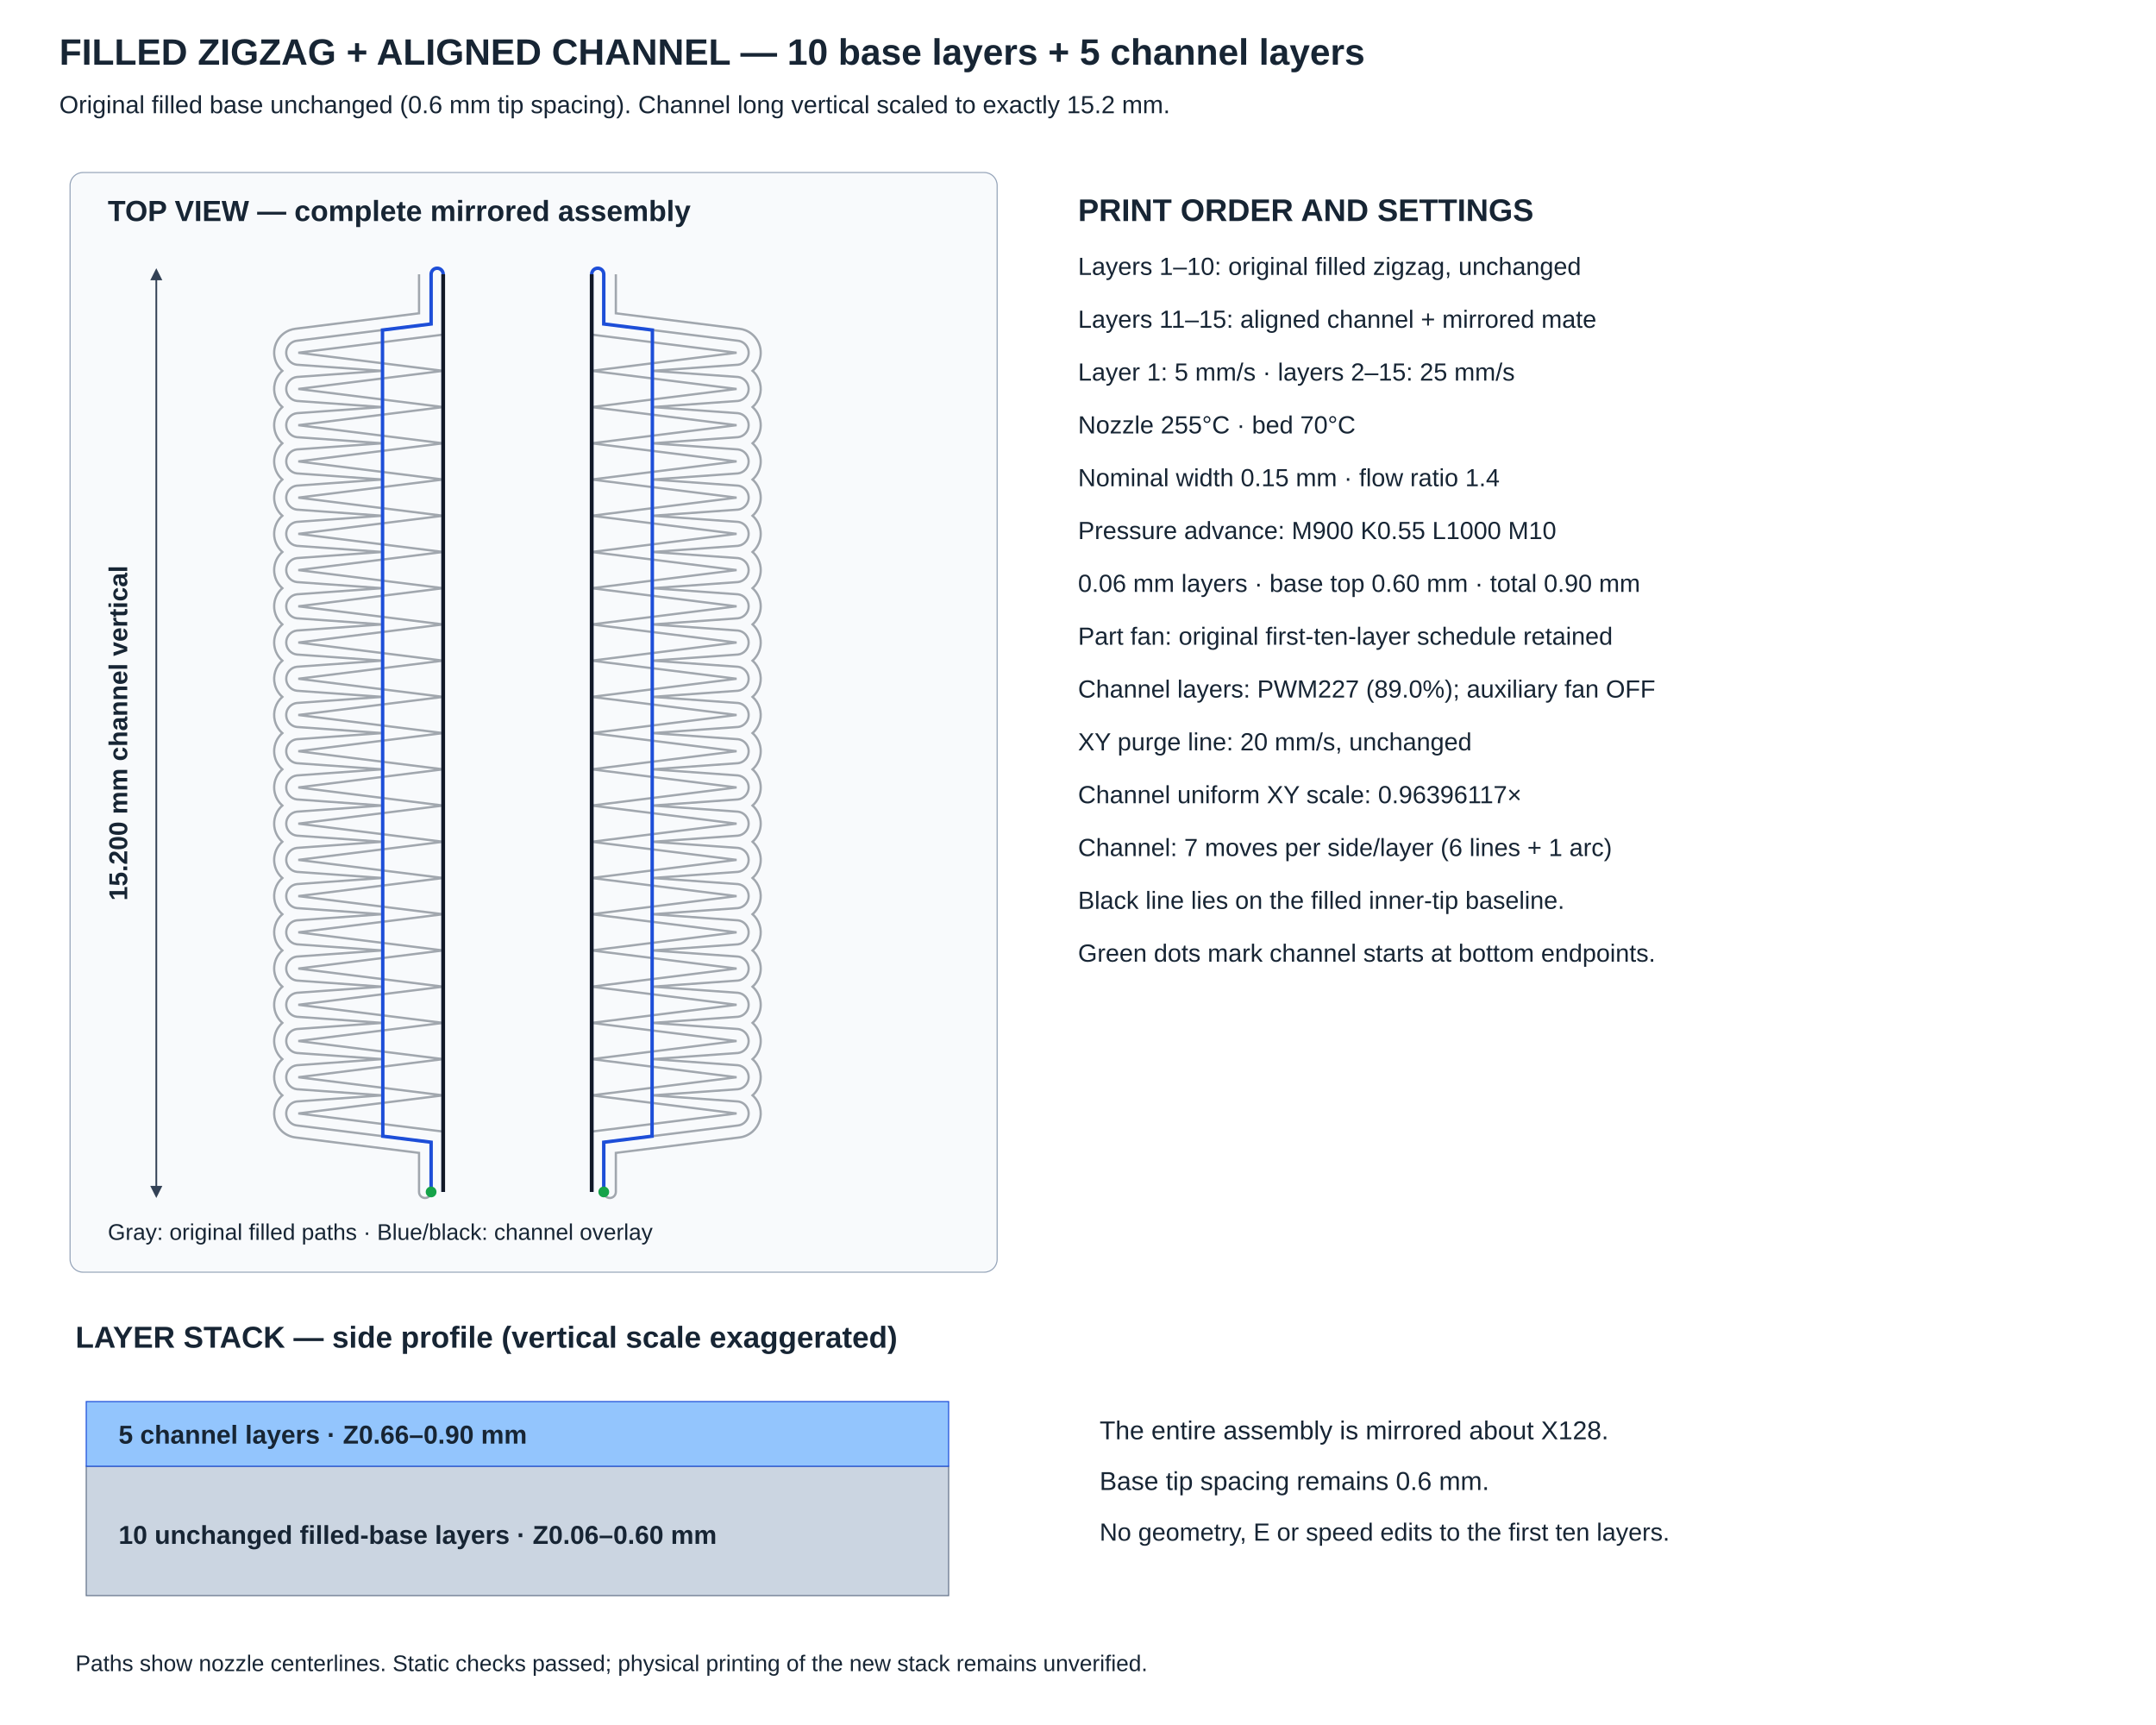
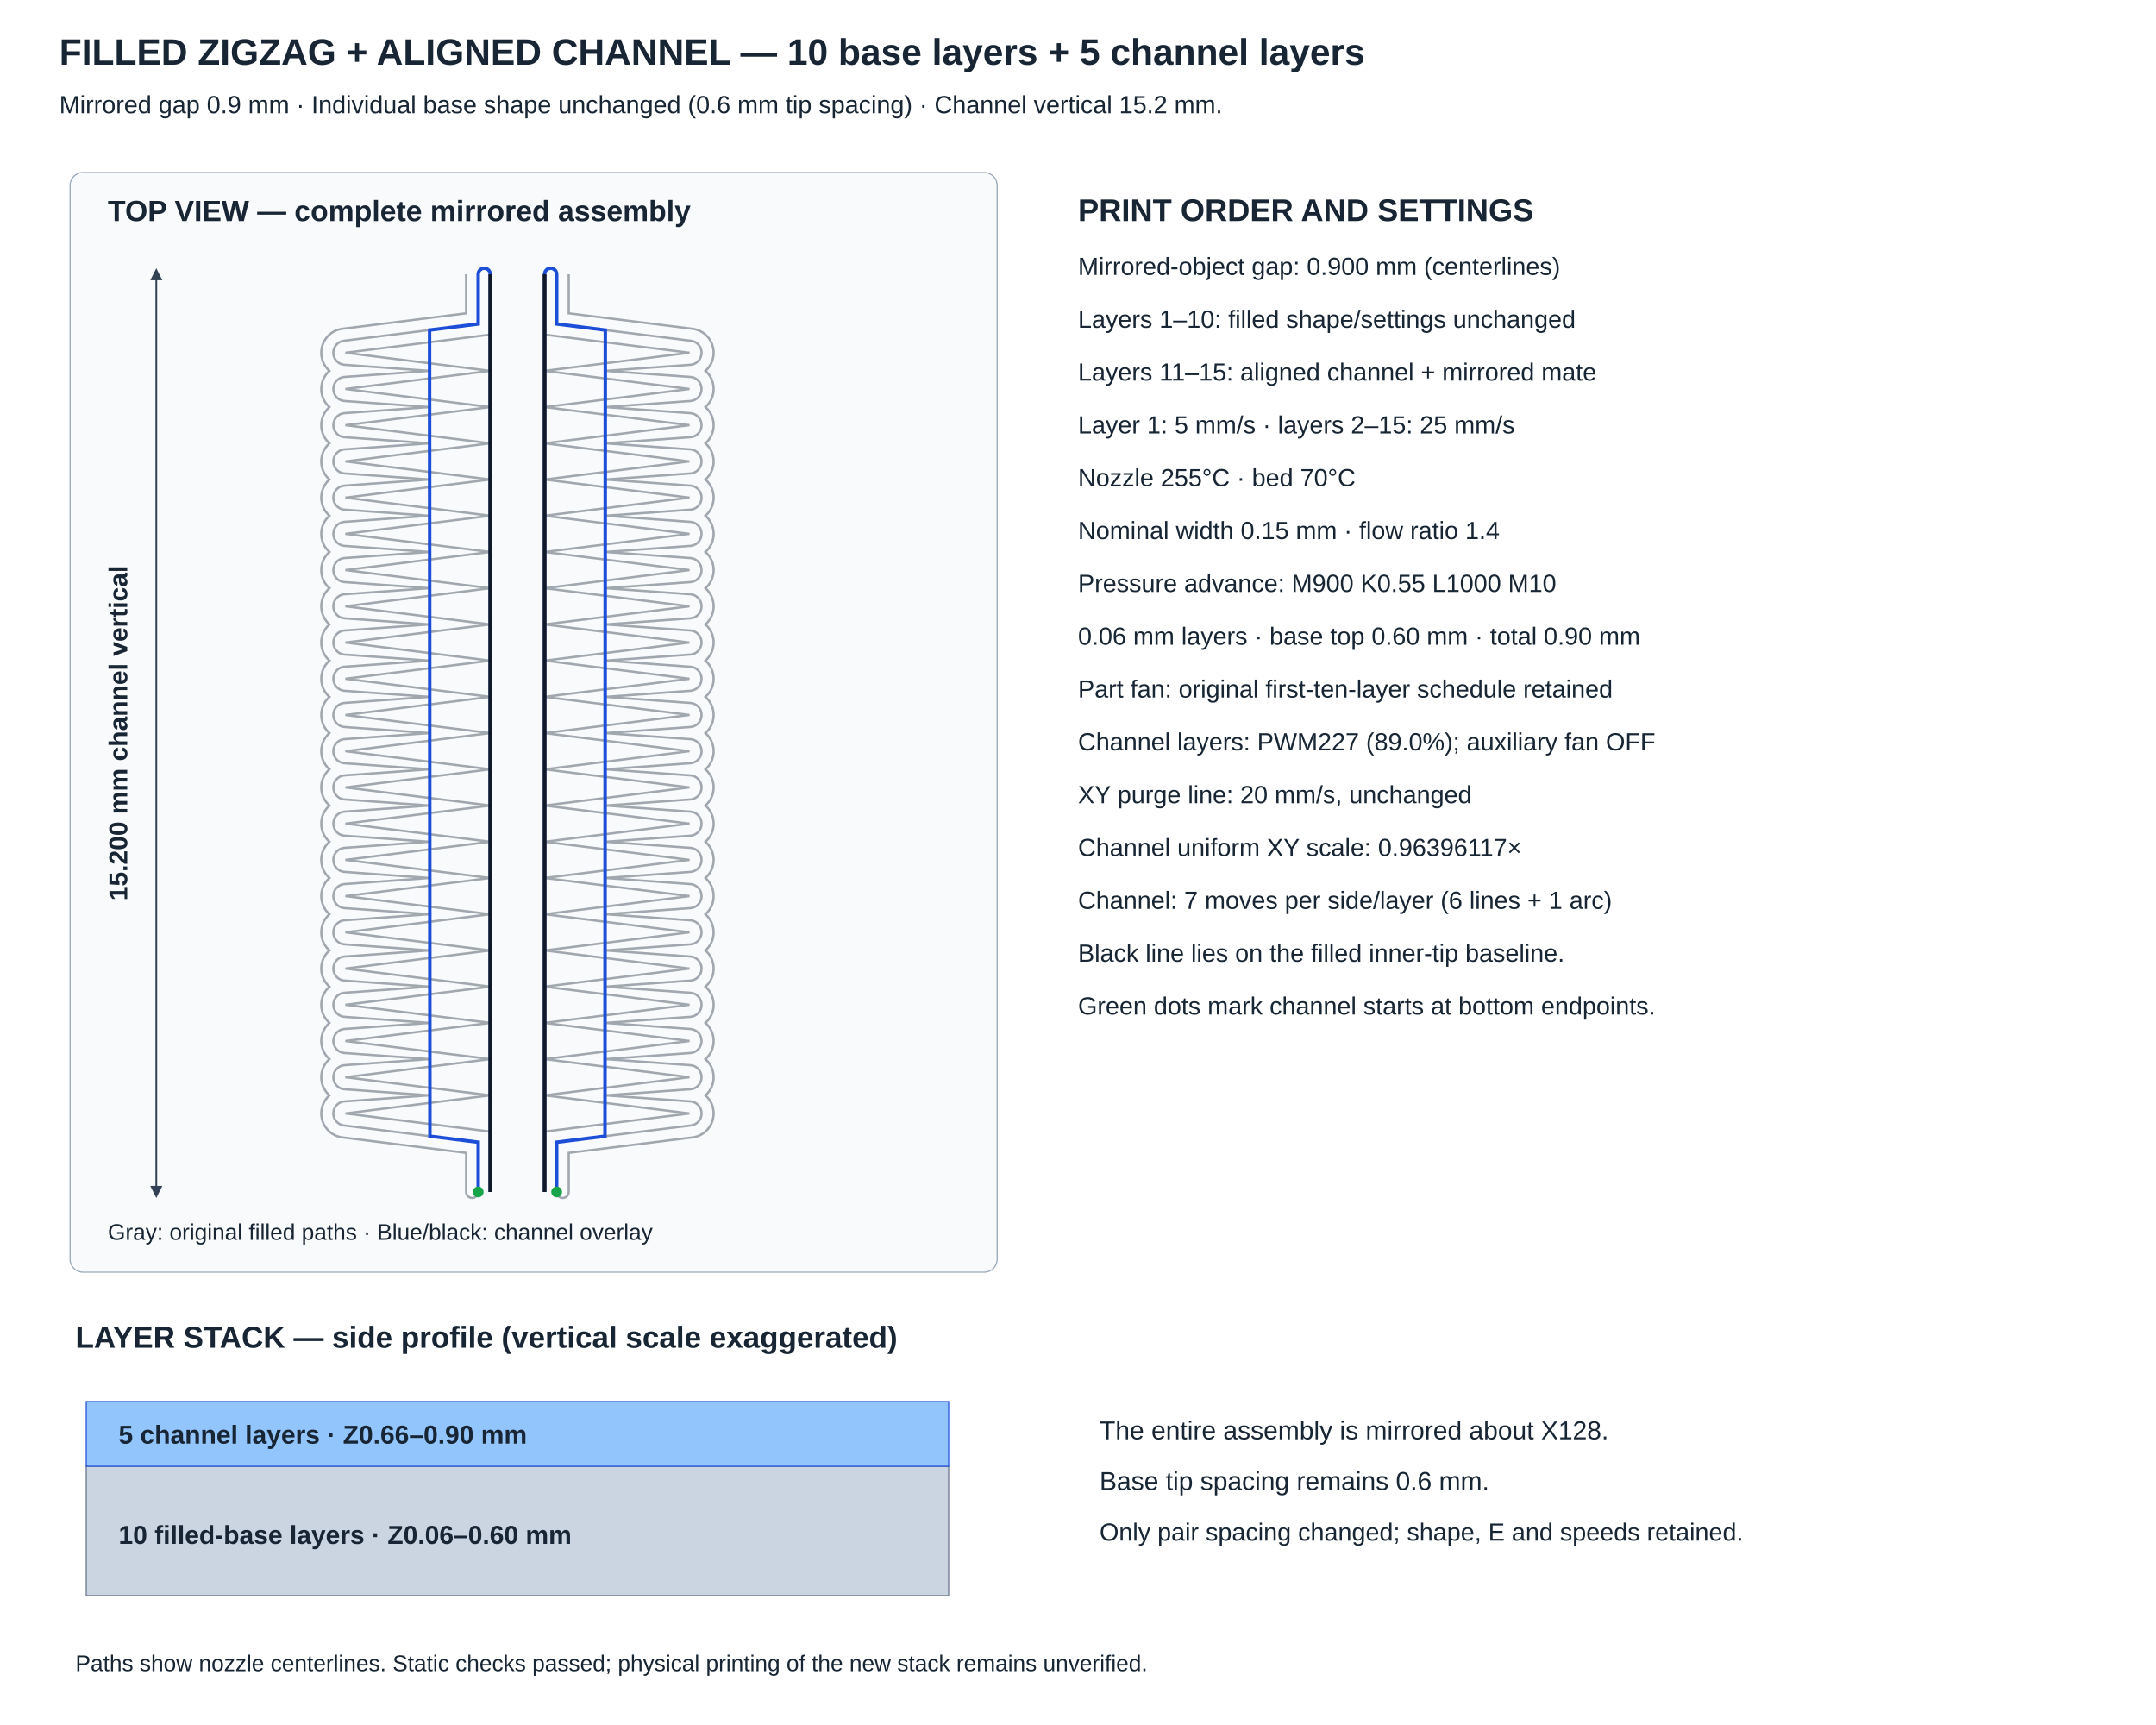
<svg xmlns="http://www.w3.org/2000/svg" width="2000" height="1600" viewBox="0 0 2000 1600">
  <defs>
    <marker id="arrow" viewBox="0 0 10 10" refX="5" refY="5" markerWidth="7" markerHeight="7" orient="auto-start-reverse">
      <path d="M0 0 L10 5 L0 10 Z" fill="#334155" />
    </marker>
  </defs>
  <rect width="2000" height="1600" fill="white" />
  <g font-family="Arial,sans-serif" fill="#172534">
    <text x="55" y="60" font-size="34" font-weight="bold">FILLED ZIGZAG + ALIGNED CHANNEL — 10 base layers + 5 channel layers</text>
-     <text x="55" y="105" font-size="23">Original filled base unchanged (0.6 mm tip spacing). Channel long vertical scaled to exactly 15.2 mm.</text>
+     <text x="55" y="105" font-size="23">Mirrored gap 0.9 mm · Individual base shape unchanged (0.6 mm tip spacing) · Channel vertical 15.2 mm.</text>
    <rect x="65" y="160" width="860" height="1020" rx="12" fill="#f8fafc" stroke="#94a3b8" />
    <text x="100" y="205" font-size="27" font-weight="bold">TOP VIEW — complete mirrored assembly</text>
-     <path d="M411.12,1105.573 L411.12,1049.574 L276.721,1032.773 L411.12,1015.974 L276.721,999.174 L411.12,982.373 L276.721,965.574 L411.12,948.774 L276.721,931.973 L411.12,915.174 L276.721,898.374 L411.12,881.574 L276.721,864.774 L411.12,847.974 L276.721,831.174 L411.12,814.373 L276.721,797.574 L411.12,780.774 L276.721,763.973 L411.12,747.174 L276.721,730.374 L411.12,713.573 L276.721,696.774 L411.12,679.974 L276.721,663.173 L411.12,646.374 L276.721,629.574 L411.12,612.774 L276.721,595.974 L411.12,579.174 L276.721,562.374 L411.12,545.574 L276.721,528.774 L411.12,511.974 L276.721,495.173 L411.12,478.374 L276.721,461.574 L411.12,444.773 L276.721,427.974 L411.12,411.174 L276.721,394.373 L411.12,377.574 L276.721,360.774 L411.12,343.974 L276.721,327.174 L411.12,310.374 L411.12,254.374 A5.6,5.6 0 0 0 402.047,250.035 L400.492,251.963 L399.921,254.374 L399.921,300.487 L275.331,316.06 A11.2,11.2 0 0 0 265.844,329.848 A11.2,11.2 0 0 0 275.331,338.287 L354.772,343.974 L275.331,349.66 A11.199,11.199 0 0 0 265.52,360.774 A11.2,11.2 0 0 0 275.331,371.887 L354.772,377.574 L275.331,383.26 A11.199,11.199 0 0 0 265.52,394.373 A11.199,11.199 0 0 0 275.331,405.487 L354.772,411.174 L275.331,416.861 A11.199,11.199 0 0 0 265.52,427.974 A11.199,11.199 0 0 0 275.331,439.088 L354.772,444.773 L275.331,450.46 A11.201,11.201 0 0 0 266.797,456.38 A11.2,11.2 0 0 0 275.331,472.687 L354.772,478.374 L275.331,484.061 A11.199,11.199 0 0 0 265.848,492.5 A11.2,11.2 0 0 0 272.719,505.633 L275.331,506.287 L354.772,511.974 L275.331,517.66 A11.199,11.199 0 0 0 265.52,528.774 A11.2,11.2 0 0 0 275.331,539.888 L354.772,545.574 L275.331,551.26 A11.199,11.199 0 0 0 265.52,562.374 A11.2,11.2 0 0 0 275.331,573.487 L354.772,579.174 L275.331,584.861 A11.199,11.199 0 0 0 265.52,595.974 A11.199,11.199 0 0 0 275.331,607.088 L354.772,612.774 L275.331,618.46 A11.199,11.199 0 0 0 265.52,629.574 A11.199,11.199 0 0 0 275.331,640.687 L354.772,646.374 L275.331,652.06 A11.201,11.201 0 0 0 266.797,657.98 A11.2,11.2 0 0 0 275.331,674.287 L354.772,679.974 L275.331,685.66 A11.201,11.201 0 0 0 266.797,691.581 A11.2,11.2 0 0 0 275.331,707.888 L354.772,713.573 L275.331,719.26 A11.199,11.199 0 0 0 265.52,730.374 A11.2,11.2 0 0 0 275.331,741.487 L354.772,747.174 L275.331,752.86 A11.199,11.199 0 0 0 265.52,763.973 A11.199,11.199 0 0 0 275.331,775.087 L354.772,780.774 L275.331,786.461 A11.199,11.199 0 0 0 265.52,797.574 A11.199,11.199 0 0 0 275.331,808.688 L354.772,814.373 L275.331,820.06 A11.199,11.199 0 0 0 265.52,831.174 A11.199,11.199 0 0 0 275.331,842.287 L354.772,847.974 L275.331,853.661 A11.201,11.201 0 0 0 265.848,862.101 A11.2,11.2 0 0 0 272.719,875.233 L275.331,875.887 L354.772,881.574 L275.331,887.26 A11.201,11.201 0 0 0 266.797,893.181 A11.2,11.2 0 0 0 275.331,909.487 L354.772,915.174 L275.331,920.86 A11.199,11.199 0 0 0 265.52,931.973 A11.2,11.2 0 0 0 275.331,943.087 L354.772,948.774 L275.331,954.461 A11.199,11.199 0 0 0 265.52,965.574 A11.2,11.2 0 0 0 275.331,976.688 L354.772,982.373 L275.331,988.06 A11.199,11.199 0 0 0 265.52,999.174 A11.199,11.199 0 0 0 275.331,1010.287 L354.772,1015.974 L275.331,1021.66 A11.201,11.201 0 0 0 266.797,1027.58 A11.2,11.2 0 0 0 275.331,1043.887 L399.921,1059.461 L399.921,1105.573 A5.6,5.6 0 0 1 388.72,1105.573 L388.72,1069.349 L273.942,1055.001 A22.397,22.397 0 0 1 261.813,1049.493 A22.399,22.399 0 0 1 254.986,1027.357 A22.401,22.401 0 0 1 261.904,1015.974 A22.402,22.402 0 0 1 254.974,1004.549 A22.399,22.399 0 0 1 261.904,982.373 A22.397,22.397 0 0 1 254.485,968.281 A22.398,22.398 0 0 1 258.306,952.82 L259.982,950.688 L261.904,948.774 A22.4,22.4 0 0 1 261.904,915.174 A22.4,22.4 0 0 1 261.904,881.574 A22.402,22.402 0 0 1 254.975,870.148 A22.401,22.401 0 0 1 261.904,847.974 A22.402,22.402 0 0 1 254.974,836.548 A22.399,22.399 0 0 1 261.904,814.373 A22.397,22.397 0 0 1 254.485,800.281 A22.398,22.398 0 0 1 258.306,784.819 L259.982,782.687 L261.904,780.774 A22.4,22.4 0 0 1 261.904,747.174 A22.4,22.4 0 0 1 261.904,713.573 A22.4,22.4 0 0 1 261.904,679.974 A22.402,22.402 0 0 1 254.975,668.549 A22.401,22.401 0 0 1 261.904,646.374 A22.402,22.402 0 0 1 254.974,634.949 A22.399,22.399 0 0 1 261.904,612.774 A22.397,22.397 0 0 1 254.485,598.681 A22.398,22.398 0 0 1 259.982,581.088 L261.904,579.174 A22.4,22.4 0 0 1 261.904,545.574 A22.4,22.4 0 0 1 261.904,511.974 A22.4,22.4 0 0 1 261.904,478.374 A22.4,22.4 0 0 1 261.904,444.773 A22.397,22.397 0 0 1 254.485,430.681 A22.398,22.398 0 0 1 258.306,415.219 L259.982,413.087 L261.904,411.174 A22.397,22.397 0 0 1 254.485,397.081 A22.398,22.398 0 0 1 259.982,379.488 L261.904,377.574 A22.399,22.399 0 0 1 254.974,355.399 A22.403,22.403 0 0 1 261.904,343.974 A22.398,22.398 0 0 1 254.985,332.591 A22.401,22.401 0 0 1 258.247,314.505 A22.403,22.403 0 0 1 268.706,306.256 L271.284,305.443 L273.942,304.947 L388.72,290.599 L388.72,254.374" fill="none" stroke="#a1a7ae" stroke-width="2.1" />
-     <path d="M548.88,1105.573 L548.88,1049.574 L683.279,1032.773 L548.88,1015.974 L683.279,999.174 L548.88,982.373 L683.279,965.574 L548.88,948.774 L683.279,931.973 L548.88,915.174 L683.279,898.374 L548.88,881.574 L683.279,864.774 L548.88,847.974 L683.279,831.174 L548.88,814.373 L683.279,797.574 L548.88,780.774 L683.279,763.973 L548.88,747.174 L683.279,730.374 L548.88,713.573 L683.279,696.774 L548.88,679.974 L683.279,663.173 L548.88,646.374 L683.279,629.574 L548.88,612.774 L683.279,595.974 L548.88,579.174 L683.279,562.374 L548.88,545.574 L683.279,528.774 L548.88,511.974 L683.279,495.173 L548.88,478.374 L683.279,461.574 L548.88,444.773 L683.279,427.974 L548.88,411.174 L683.279,394.373 L548.88,377.574 L683.279,360.774 L548.88,343.974 L683.279,327.174 L548.88,310.374 L548.88,254.374 A5.6,5.6 0 0 1 557.953,250.035 L559.508,251.963 L560.079,254.374 L560.079,300.487 L684.669,316.06 A11.2,11.2 0 0 1 694.156,329.848 A11.2,11.2 0 0 1 684.669,338.287 L605.228,343.974 L684.669,349.66 A11.199,11.199 0 0 1 694.48,360.774 A11.2,11.2 0 0 1 684.669,371.887 L605.228,377.574 L684.669,383.26 A11.199,11.199 0 0 1 694.48,394.373 A11.199,11.199 0 0 1 684.669,405.487 L605.228,411.174 L684.669,416.861 A11.199,11.199 0 0 1 694.48,427.974 A11.199,11.199 0 0 1 684.669,439.088 L605.228,444.773 L684.669,450.46 A11.201,11.201 0 0 1 693.203,456.38 A11.2,11.2 0 0 1 684.669,472.687 L605.228,478.374 L684.669,484.061 A11.199,11.199 0 0 1 694.152,492.5 A11.2,11.2 0 0 1 687.281,505.633 L684.669,506.287 L605.228,511.974 L684.669,517.66 A11.199,11.199 0 0 1 694.48,528.774 A11.2,11.2 0 0 1 684.669,539.888 L605.228,545.574 L684.669,551.26 A11.199,11.199 0 0 1 694.48,562.374 A11.2,11.2 0 0 1 684.669,573.487 L605.228,579.174 L684.669,584.861 A11.199,11.199 0 0 1 694.48,595.974 A11.199,11.199 0 0 1 684.669,607.088 L605.228,612.774 L684.669,618.46 A11.199,11.199 0 0 1 694.48,629.574 A11.199,11.199 0 0 1 684.669,640.687 L605.228,646.374 L684.669,652.06 A11.201,11.201 0 0 1 693.203,657.98 A11.2,11.2 0 0 1 684.669,674.287 L605.228,679.974 L684.669,685.66 A11.201,11.201 0 0 1 693.203,691.581 A11.2,11.2 0 0 1 684.669,707.888 L605.228,713.573 L684.669,719.26 A11.199,11.199 0 0 1 694.48,730.374 A11.2,11.2 0 0 1 684.669,741.487 L605.228,747.174 L684.669,752.86 A11.199,11.199 0 0 1 694.48,763.973 A11.199,11.199 0 0 1 684.669,775.087 L605.228,780.774 L684.669,786.461 A11.199,11.199 0 0 1 694.48,797.574 A11.199,11.199 0 0 1 684.669,808.688 L605.228,814.373 L684.669,820.06 A11.199,11.199 0 0 1 694.48,831.174 A11.199,11.199 0 0 1 684.669,842.287 L605.228,847.974 L684.669,853.661 A11.201,11.201 0 0 1 694.152,862.101 A11.2,11.2 0 0 1 687.281,875.233 L684.669,875.887 L605.228,881.574 L684.669,887.26 A11.201,11.201 0 0 1 693.203,893.181 A11.2,11.2 0 0 1 684.669,909.487 L605.228,915.174 L684.669,920.86 A11.199,11.199 0 0 1 694.48,931.973 A11.2,11.2 0 0 1 684.669,943.087 L605.228,948.774 L684.669,954.461 A11.199,11.199 0 0 1 694.48,965.574 A11.2,11.2 0 0 1 684.669,976.688 L605.228,982.373 L684.669,988.06 A11.199,11.199 0 0 1 694.48,999.174 A11.199,11.199 0 0 1 684.669,1010.287 L605.228,1015.974 L684.669,1021.66 A11.201,11.201 0 0 1 693.203,1027.58 A11.2,11.2 0 0 1 684.669,1043.887 L560.079,1059.461 L560.079,1105.573 A5.6,5.6 0 0 0 571.28,1105.573 L571.28,1069.349 L686.058,1055.001 A22.397,22.397 0 0 0 698.187,1049.493 A22.399,22.399 0 0 0 705.014,1027.357 A22.401,22.401 0 0 0 698.096,1015.974 A22.402,22.402 0 0 0 705.026,1004.549 A22.399,22.399 0 0 0 698.096,982.373 A22.397,22.397 0 0 0 705.515,968.281 A22.398,22.398 0 0 0 701.694,952.82 L700.018,950.688 L698.096,948.774 A22.4,22.4 0 0 0 698.096,915.174 A22.4,22.4 0 0 0 698.096,881.574 A22.402,22.402 0 0 0 705.025,870.148 A22.401,22.401 0 0 0 698.096,847.974 A22.402,22.402 0 0 0 705.026,836.548 A22.399,22.399 0 0 0 698.096,814.373 A22.397,22.397 0 0 0 705.515,800.281 A22.398,22.398 0 0 0 701.694,784.819 L700.018,782.687 L698.096,780.774 A22.4,22.4 0 0 0 698.096,747.174 A22.4,22.4 0 0 0 698.096,713.573 A22.4,22.4 0 0 0 698.096,679.974 A22.402,22.402 0 0 0 705.025,668.549 A22.401,22.401 0 0 0 698.096,646.374 A22.402,22.402 0 0 0 705.026,634.949 A22.399,22.399 0 0 0 698.096,612.774 A22.397,22.397 0 0 0 705.515,598.681 A22.398,22.398 0 0 0 700.018,581.088 L698.096,579.174 A22.4,22.4 0 0 0 698.096,545.574 A22.4,22.4 0 0 0 698.096,511.974 A22.4,22.4 0 0 0 698.096,478.374 A22.4,22.4 0 0 0 698.096,444.773 A22.397,22.397 0 0 0 705.515,430.681 A22.398,22.398 0 0 0 701.694,415.219 L700.018,413.087 L698.096,411.174 A22.397,22.397 0 0 0 705.515,397.081 A22.398,22.398 0 0 0 700.018,379.488 L698.096,377.574 A22.399,22.399 0 0 0 705.026,355.399 A22.403,22.403 0 0 0 698.096,343.974 A22.398,22.398 0 0 0 705.015,332.591 A22.401,22.401 0 0 0 701.753,314.505 A22.403,22.403 0 0 0 691.294,306.256 L688.716,305.443 L686.058,304.947 L571.28,290.599 L571.28,254.374" fill="none" stroke="#a1a7ae" stroke-width="2.1" />
-     <path d="M399.919,1105.573 L399.919,1059.46 L355.12,1053.86 L354.813,306.125 L399.919,300.486 L399.919,254.374 A5.6,5.6 0 0 1 411.12,254.374 L411.12,1105.573" fill="none" stroke="#1d4ed8" stroke-width="3.2" />
-     <path d="M411.12,254.374 L411.12,1105.573" fill="none" stroke="#111827" stroke-width="3.5" />
-     <circle cx="399.919" cy="1105.573" r="5" fill="#16a34a" />
-     <path d="M560.081,1105.573 L560.081,1059.46 L604.88,1053.86 L605.187,306.125 L560.081,300.486 L560.081,254.374 A5.6,5.6 0 0 0 548.88,254.374 L548.88,1105.573" fill="none" stroke="#1d4ed8" stroke-width="3.2" />
-     <path d="M548.88,254.374 L548.88,1105.573" fill="none" stroke="#111827" stroke-width="3.5" />
-     <circle cx="560.081" cy="1105.573" r="5" fill="#16a34a" />
+     <path d="M454.8,1105.573 L454.8,1049.574 L320.401,1032.773 L454.8,1015.974 L320.401,999.174 L454.8,982.373 L320.401,965.574 L454.8,948.774 L320.401,931.973 L454.8,915.174 L320.401,898.374 L454.8,881.574 L320.401,864.774 L454.8,847.974 L320.401,831.174 L454.8,814.373 L320.401,797.574 L454.8,780.774 L320.401,763.973 L454.8,747.174 L320.401,730.374 L454.8,713.573 L320.401,696.774 L454.8,679.974 L320.401,663.173 L454.8,646.374 L320.401,629.574 L454.8,612.774 L320.401,595.974 L454.8,579.174 L320.401,562.374 L454.8,545.574 L320.401,528.774 L454.8,511.974 L320.401,495.173 L454.8,478.374 L320.401,461.574 L454.8,444.773 L320.401,427.974 L454.8,411.174 L320.401,394.373 L454.8,377.574 L320.401,360.774 L454.8,343.974 L320.401,327.174 L454.8,310.374 L454.8,254.374 A5.6,5.6 0 0 0 445.727,250.035 L444.172,251.963 L443.601,254.374 L443.601,300.487 L319.011,316.06 A11.2,11.2 0 0 0 309.524,329.848 A11.2,11.2 0 0 0 319.011,338.287 L398.452,343.974 L319.011,349.66 A11.199,11.199 0 0 0 309.2,360.774 A11.2,11.2 0 0 0 319.011,371.887 L398.452,377.574 L319.011,383.26 A11.199,11.199 0 0 0 309.2,394.373 A11.199,11.199 0 0 0 319.011,405.487 L398.452,411.174 L319.011,416.861 A11.199,11.199 0 0 0 309.2,427.974 A11.199,11.199 0 0 0 319.011,439.088 L398.452,444.773 L319.011,450.46 A11.201,11.201 0 0 0 310.477,456.38 A11.2,11.2 0 0 0 319.011,472.687 L398.452,478.374 L319.011,484.061 A11.199,11.199 0 0 0 309.528,492.5 A11.2,11.2 0 0 0 316.399,505.633 L319.011,506.287 L398.452,511.974 L319.011,517.66 A11.199,11.199 0 0 0 309.2,528.774 A11.2,11.2 0 0 0 319.011,539.888 L398.452,545.574 L319.011,551.26 A11.199,11.199 0 0 0 309.2,562.374 A11.2,11.2 0 0 0 319.011,573.487 L398.452,579.174 L319.011,584.861 A11.199,11.199 0 0 0 309.2,595.974 A11.199,11.199 0 0 0 319.011,607.088 L398.452,612.774 L319.011,618.46 A11.199,11.199 0 0 0 309.2,629.574 A11.199,11.199 0 0 0 319.011,640.687 L398.452,646.374 L319.011,652.06 A11.201,11.201 0 0 0 310.477,657.98 A11.2,11.2 0 0 0 319.011,674.287 L398.452,679.974 L319.011,685.66 A11.201,11.201 0 0 0 310.477,691.581 A11.2,11.2 0 0 0 319.011,707.888 L398.452,713.573 L319.011,719.26 A11.199,11.199 0 0 0 309.2,730.374 A11.2,11.2 0 0 0 319.011,741.487 L398.452,747.174 L319.011,752.86 A11.199,11.199 0 0 0 309.2,763.973 A11.199,11.199 0 0 0 319.011,775.087 L398.452,780.774 L319.011,786.461 A11.199,11.199 0 0 0 309.2,797.574 A11.199,11.199 0 0 0 319.011,808.688 L398.452,814.373 L319.011,820.06 A11.199,11.199 0 0 0 309.2,831.174 A11.199,11.199 0 0 0 319.011,842.287 L398.452,847.974 L319.011,853.661 A11.201,11.201 0 0 0 309.528,862.101 A11.2,11.2 0 0 0 316.399,875.233 L319.011,875.887 L398.452,881.574 L319.011,887.26 A11.201,11.201 0 0 0 310.477,893.181 A11.2,11.2 0 0 0 319.011,909.487 L398.452,915.174 L319.011,920.86 A11.199,11.199 0 0 0 309.2,931.973 A11.2,11.2 0 0 0 319.011,943.087 L398.452,948.774 L319.011,954.461 A11.199,11.199 0 0 0 309.2,965.574 A11.2,11.2 0 0 0 319.011,976.688 L398.452,982.373 L319.011,988.06 A11.199,11.199 0 0 0 309.2,999.174 A11.199,11.199 0 0 0 319.011,1010.287 L398.452,1015.974 L319.011,1021.66 A11.201,11.201 0 0 0 310.477,1027.58 A11.2,11.2 0 0 0 319.011,1043.887 L443.601,1059.461 L443.601,1105.573 A5.6,5.6 0 0 1 432.4,1105.573 L432.4,1069.349 L317.622,1055.001 A22.397,22.397 0 0 1 305.493,1049.493 A22.399,22.399 0 0 1 298.666,1027.357 A22.401,22.401 0 0 1 305.584,1015.974 A22.402,22.402 0 0 1 298.654,1004.549 A22.399,22.399 0 0 1 305.584,982.373 A22.397,22.397 0 0 1 298.165,968.281 A22.398,22.398 0 0 1 301.986,952.82 L303.662,950.688 L305.584,948.774 A22.4,22.4 0 0 1 305.584,915.174 A22.4,22.4 0 0 1 305.584,881.574 A22.402,22.402 0 0 1 298.655,870.148 A22.401,22.401 0 0 1 305.584,847.974 A22.402,22.402 0 0 1 298.654,836.548 A22.399,22.399 0 0 1 305.584,814.373 A22.397,22.397 0 0 1 298.165,800.281 A22.398,22.398 0 0 1 301.986,784.819 L303.662,782.687 L305.584,780.774 A22.4,22.4 0 0 1 305.584,747.174 A22.4,22.4 0 0 1 305.584,713.573 A22.4,22.4 0 0 1 305.584,679.974 A22.402,22.402 0 0 1 298.655,668.549 A22.401,22.401 0 0 1 305.584,646.374 A22.402,22.402 0 0 1 298.654,634.949 A22.399,22.399 0 0 1 305.584,612.774 A22.397,22.397 0 0 1 298.165,598.681 A22.398,22.398 0 0 1 303.662,581.088 L305.584,579.174 A22.4,22.4 0 0 1 305.584,545.574 A22.4,22.4 0 0 1 305.584,511.974 A22.4,22.4 0 0 1 305.584,478.374 A22.4,22.4 0 0 1 305.584,444.773 A22.397,22.397 0 0 1 298.165,430.681 A22.398,22.398 0 0 1 301.986,415.219 L303.662,413.087 L305.584,411.174 A22.397,22.397 0 0 1 298.165,397.081 A22.398,22.398 0 0 1 303.662,379.488 L305.584,377.574 A22.399,22.399 0 0 1 298.654,355.399 A22.403,22.403 0 0 1 305.584,343.974 A22.398,22.398 0 0 1 298.665,332.591 A22.401,22.401 0 0 1 301.927,314.505 A22.403,22.403 0 0 1 312.386,306.256 L314.964,305.443 L317.622,304.947 L432.4,290.599 L432.4,254.374" fill="none" stroke="#a1a7ae" stroke-width="2.1" />
+     <path d="M505.2,1105.573 L505.2,1049.574 L639.599,1032.773 L505.2,1015.974 L639.599,999.174 L505.2,982.373 L639.599,965.574 L505.2,948.774 L639.599,931.973 L505.2,915.174 L639.599,898.374 L505.2,881.574 L639.599,864.774 L505.2,847.974 L639.599,831.174 L505.2,814.373 L639.599,797.574 L505.2,780.774 L639.599,763.973 L505.2,747.174 L639.599,730.374 L505.2,713.573 L639.599,696.774 L505.2,679.974 L639.599,663.173 L505.2,646.374 L639.599,629.574 L505.2,612.774 L639.599,595.974 L505.2,579.174 L639.599,562.374 L505.2,545.574 L639.599,528.774 L505.2,511.974 L639.599,495.173 L505.2,478.374 L639.599,461.574 L505.2,444.773 L639.599,427.974 L505.2,411.174 L639.599,394.373 L505.2,377.574 L639.599,360.774 L505.2,343.974 L639.599,327.174 L505.2,310.374 L505.2,254.374 A5.6,5.6 0 0 1 514.273,250.035 L515.828,251.963 L516.399,254.374 L516.399,300.487 L640.989,316.06 A11.2,11.2 0 0 1 650.476,329.848 A11.2,11.2 0 0 1 640.989,338.287 L561.548,343.974 L640.989,349.66 A11.199,11.199 0 0 1 650.8,360.774 A11.2,11.2 0 0 1 640.989,371.887 L561.548,377.574 L640.989,383.26 A11.199,11.199 0 0 1 650.8,394.373 A11.199,11.199 0 0 1 640.989,405.487 L561.548,411.174 L640.989,416.861 A11.199,11.199 0 0 1 650.8,427.974 A11.199,11.199 0 0 1 640.989,439.088 L561.548,444.773 L640.989,450.46 A11.201,11.201 0 0 1 649.523,456.38 A11.2,11.2 0 0 1 640.989,472.687 L561.548,478.374 L640.989,484.061 A11.199,11.199 0 0 1 650.472,492.5 A11.2,11.2 0 0 1 643.601,505.633 L640.989,506.287 L561.548,511.974 L640.989,517.66 A11.199,11.199 0 0 1 650.8,528.774 A11.2,11.2 0 0 1 640.989,539.888 L561.548,545.574 L640.989,551.26 A11.199,11.199 0 0 1 650.8,562.374 A11.2,11.2 0 0 1 640.989,573.487 L561.548,579.174 L640.989,584.861 A11.199,11.199 0 0 1 650.8,595.974 A11.199,11.199 0 0 1 640.989,607.088 L561.548,612.774 L640.989,618.46 A11.199,11.199 0 0 1 650.8,629.574 A11.199,11.199 0 0 1 640.989,640.687 L561.548,646.374 L640.989,652.06 A11.201,11.201 0 0 1 649.523,657.98 A11.2,11.2 0 0 1 640.989,674.287 L561.548,679.974 L640.989,685.66 A11.201,11.201 0 0 1 649.523,691.581 A11.2,11.2 0 0 1 640.989,707.888 L561.548,713.573 L640.989,719.26 A11.199,11.199 0 0 1 650.8,730.374 A11.2,11.2 0 0 1 640.989,741.487 L561.548,747.174 L640.989,752.86 A11.199,11.199 0 0 1 650.8,763.973 A11.199,11.199 0 0 1 640.989,775.087 L561.548,780.774 L640.989,786.461 A11.199,11.199 0 0 1 650.8,797.574 A11.199,11.199 0 0 1 640.989,808.688 L561.548,814.373 L640.989,820.06 A11.199,11.199 0 0 1 650.8,831.174 A11.199,11.199 0 0 1 640.989,842.287 L561.548,847.974 L640.989,853.661 A11.201,11.201 0 0 1 650.472,862.101 A11.2,11.2 0 0 1 643.601,875.233 L640.989,875.887 L561.548,881.574 L640.989,887.26 A11.201,11.201 0 0 1 649.523,893.181 A11.2,11.2 0 0 1 640.989,909.487 L561.548,915.174 L640.989,920.86 A11.199,11.199 0 0 1 650.8,931.973 A11.2,11.2 0 0 1 640.989,943.087 L561.548,948.774 L640.989,954.461 A11.199,11.199 0 0 1 650.8,965.574 A11.2,11.2 0 0 1 640.989,976.688 L561.548,982.373 L640.989,988.06 A11.199,11.199 0 0 1 650.8,999.174 A11.199,11.199 0 0 1 640.989,1010.287 L561.548,1015.974 L640.989,1021.66 A11.201,11.201 0 0 1 649.523,1027.58 A11.2,11.2 0 0 1 640.989,1043.887 L516.399,1059.461 L516.399,1105.573 A5.6,5.6 0 0 0 527.6,1105.573 L527.6,1069.349 L642.378,1055.001 A22.397,22.397 0 0 0 654.507,1049.493 A22.399,22.399 0 0 0 661.334,1027.357 A22.401,22.401 0 0 0 654.416,1015.974 A22.402,22.402 0 0 0 661.346,1004.549 A22.399,22.399 0 0 0 654.416,982.373 A22.397,22.397 0 0 0 661.835,968.281 A22.398,22.398 0 0 0 658.014,952.82 L656.338,950.688 L654.416,948.774 A22.4,22.4 0 0 0 654.416,915.174 A22.4,22.4 0 0 0 654.416,881.574 A22.402,22.402 0 0 0 661.345,870.148 A22.401,22.401 0 0 0 654.416,847.974 A22.402,22.402 0 0 0 661.346,836.548 A22.399,22.399 0 0 0 654.416,814.373 A22.397,22.397 0 0 0 661.835,800.281 A22.398,22.398 0 0 0 658.014,784.819 L656.338,782.687 L654.416,780.774 A22.4,22.4 0 0 0 654.416,747.174 A22.4,22.4 0 0 0 654.416,713.573 A22.4,22.4 0 0 0 654.416,679.974 A22.402,22.402 0 0 0 661.345,668.549 A22.401,22.401 0 0 0 654.416,646.374 A22.402,22.402 0 0 0 661.346,634.949 A22.399,22.399 0 0 0 654.416,612.774 A22.397,22.397 0 0 0 661.835,598.681 A22.398,22.398 0 0 0 656.338,581.088 L654.416,579.174 A22.4,22.4 0 0 0 654.416,545.574 A22.4,22.4 0 0 0 654.416,511.974 A22.4,22.4 0 0 0 654.416,478.374 A22.4,22.4 0 0 0 654.416,444.773 A22.397,22.397 0 0 0 661.835,430.681 A22.398,22.398 0 0 0 658.014,415.219 L656.338,413.087 L654.416,411.174 A22.397,22.397 0 0 0 661.835,397.081 A22.398,22.398 0 0 0 656.338,379.488 L654.416,377.574 A22.399,22.399 0 0 0 661.346,355.399 A22.403,22.403 0 0 0 654.416,343.974 A22.398,22.398 0 0 0 661.335,332.591 A22.401,22.401 0 0 0 658.073,314.505 A22.403,22.403 0 0 0 647.614,306.256 L645.036,305.443 L642.378,304.947 L527.6,290.599 L527.6,254.374" fill="none" stroke="#a1a7ae" stroke-width="2.1" />
+     <path d="M443.599,1105.573 L443.599,1059.46 L398.8,1053.86 L398.493,306.125 L443.599,300.486 L443.599,254.374 A5.6,5.6 0 0 1 454.8,254.374 L454.8,1105.573" fill="none" stroke="#1d4ed8" stroke-width="3.2" />
+     <path d="M454.8,254.374 L454.8,1105.573" fill="none" stroke="#111827" stroke-width="3.5" />
+     <circle cx="443.599" cy="1105.573" r="5" fill="#16a34a" />
+     <path d="M516.401,1105.573 L516.401,1059.46 L561.2,1053.86 L561.507,306.125 L516.401,300.486 L516.401,254.374 A5.6,5.6 0 0 0 505.2,254.374 L505.2,1105.573" fill="none" stroke="#1d4ed8" stroke-width="3.2" />
+     <path d="M505.2,254.374 L505.2,1105.573" fill="none" stroke="#111827" stroke-width="3.5" />
+     <circle cx="516.401" cy="1105.573" r="5" fill="#16a34a" />
    <path d="M145,254.373 L145,1105.573" fill="none" stroke="#334155" stroke-width="1.6" marker-start="url(#arrow)" marker-end="url(#arrow)" />
    <text x="118" y="679.973" transform="rotate(-90 118 679.9735)" text-anchor="middle" font-size="24" font-weight="bold">15.200 mm channel vertical</text>
    <text x="100" y="1150" font-size="21">Gray: original filled paths · Blue/black: channel overlay</text>
    <text x="1000" y="205" font-size="29" font-weight="bold">PRINT ORDER AND SETTINGS</text>
-     <text x="1000" y="255" font-size="23">Layers 1–10: original filled zigzag, unchanged</text>
-     <text x="1000" y="304" font-size="23">Layers 11–15: aligned channel + mirrored mate</text>
-     <text x="1000" y="353" font-size="23">Layer 1: 5 mm/s · layers 2–15: 25 mm/s</text>
-     <text x="1000" y="402" font-size="23">Nozzle 255°C · bed 70°C</text>
-     <text x="1000" y="451" font-size="23">Nominal width 0.15 mm · flow ratio 1.4</text>
-     <text x="1000" y="500" font-size="23">Pressure advance: M900 K0.55 L1000 M10</text>
-     <text x="1000" y="549" font-size="23">0.06 mm layers · base top 0.60 mm · total 0.90 mm</text>
-     <text x="1000" y="598" font-size="23">Part fan: original first-ten-layer schedule retained</text>
-     <text x="1000" y="647" font-size="23">Channel layers: PWM227 (89.0%); auxiliary fan OFF</text>
-     <text x="1000" y="696" font-size="23">XY purge line: 20 mm/s, unchanged</text>
-     <text x="1000" y="745" font-size="23">Channel uniform XY scale: 0.96396117×</text>
-     <text x="1000" y="794" font-size="23">Channel: 7 moves per side/layer (6 lines + 1 arc)</text>
-     <text x="1000" y="843" font-size="23">Black line lies on the filled inner-tip baseline.</text>
-     <text x="1000" y="892" font-size="23">Green dots mark channel starts at bottom endpoints.</text>
+     <text x="1000" y="255" font-size="23">Mirrored-object gap: 0.900 mm (centerlines)</text>
+     <text x="1000" y="304" font-size="23">Layers 1–10: filled shape/settings unchanged</text>
+     <text x="1000" y="353" font-size="23">Layers 11–15: aligned channel + mirrored mate</text>
+     <text x="1000" y="402" font-size="23">Layer 1: 5 mm/s · layers 2–15: 25 mm/s</text>
+     <text x="1000" y="451" font-size="23">Nozzle 255°C · bed 70°C</text>
+     <text x="1000" y="500" font-size="23">Nominal width 0.15 mm · flow ratio 1.4</text>
+     <text x="1000" y="549" font-size="23">Pressure advance: M900 K0.55 L1000 M10</text>
+     <text x="1000" y="598" font-size="23">0.06 mm layers · base top 0.60 mm · total 0.90 mm</text>
+     <text x="1000" y="647" font-size="23">Part fan: original first-ten-layer schedule retained</text>
+     <text x="1000" y="696" font-size="23">Channel layers: PWM227 (89.0%); auxiliary fan OFF</text>
+     <text x="1000" y="745" font-size="23">XY purge line: 20 mm/s, unchanged</text>
+     <text x="1000" y="794" font-size="23">Channel uniform XY scale: 0.96396117×</text>
+     <text x="1000" y="843" font-size="23">Channel: 7 moves per side/layer (6 lines + 1 arc)</text>
+     <text x="1000" y="892" font-size="23">Black line lies on the filled inner-tip baseline.</text>
+     <text x="1000" y="941" font-size="23">Green dots mark channel starts at bottom endpoints.</text>
    <text x="70" y="1250" font-size="28" font-weight="bold">LAYER STACK — side profile (vertical scale exaggerated)</text>
    <rect x="80" y="1360" width="800" height="120" fill="#cbd5e1" stroke="#64748b" />
    <rect x="80" y="1300" width="800" height="60" fill="#93c5fd" stroke="#1d4ed8" />
    <text x="110" y="1339" font-size="24" font-weight="bold">5 channel layers · Z0.66–0.90 mm</text>
-     <text x="110" y="1432" font-size="24" font-weight="bold">10 unchanged filled-base layers · Z0.06–0.60 mm</text>
+     <text x="110" y="1432" font-size="24" font-weight="bold">10 filled-base layers · Z0.06–0.60 mm</text>
    <text x="1020" y="1335" font-size="24">The entire assembly is mirrored about X128.</text>
    <text x="1020" y="1382" font-size="24">Base tip spacing remains 0.6 mm.</text>
-     <text x="1020" y="1429" font-size="23">No geometry, E or speed edits to the first ten layers.</text>
+     <text x="1020" y="1429" font-size="23">Only pair spacing changed; shape, E and speeds retained.</text>
    <text x="70" y="1550" font-size="21">Paths show nozzle centerlines. Static checks passed; physical printing of the new stack remains unverified.</text>
  </g>
</svg>
